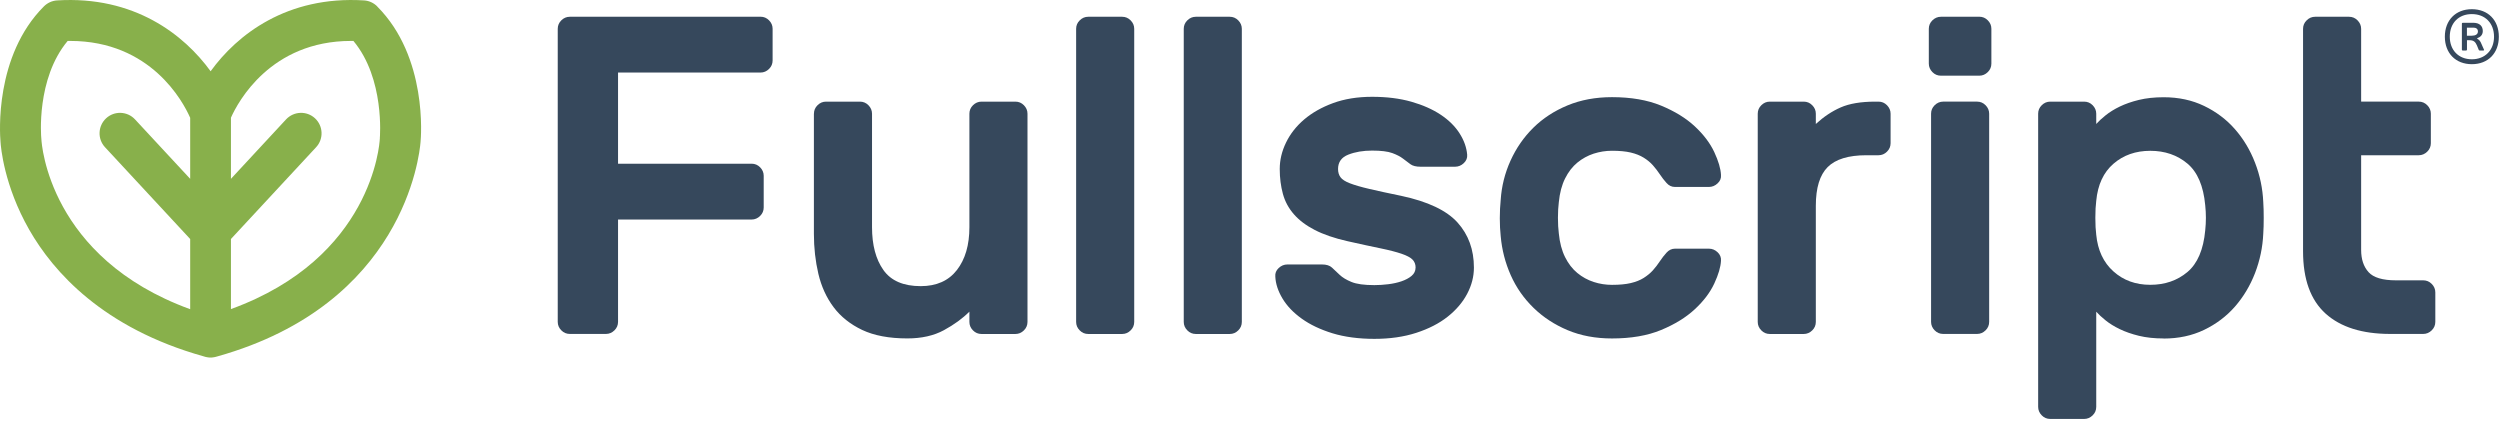
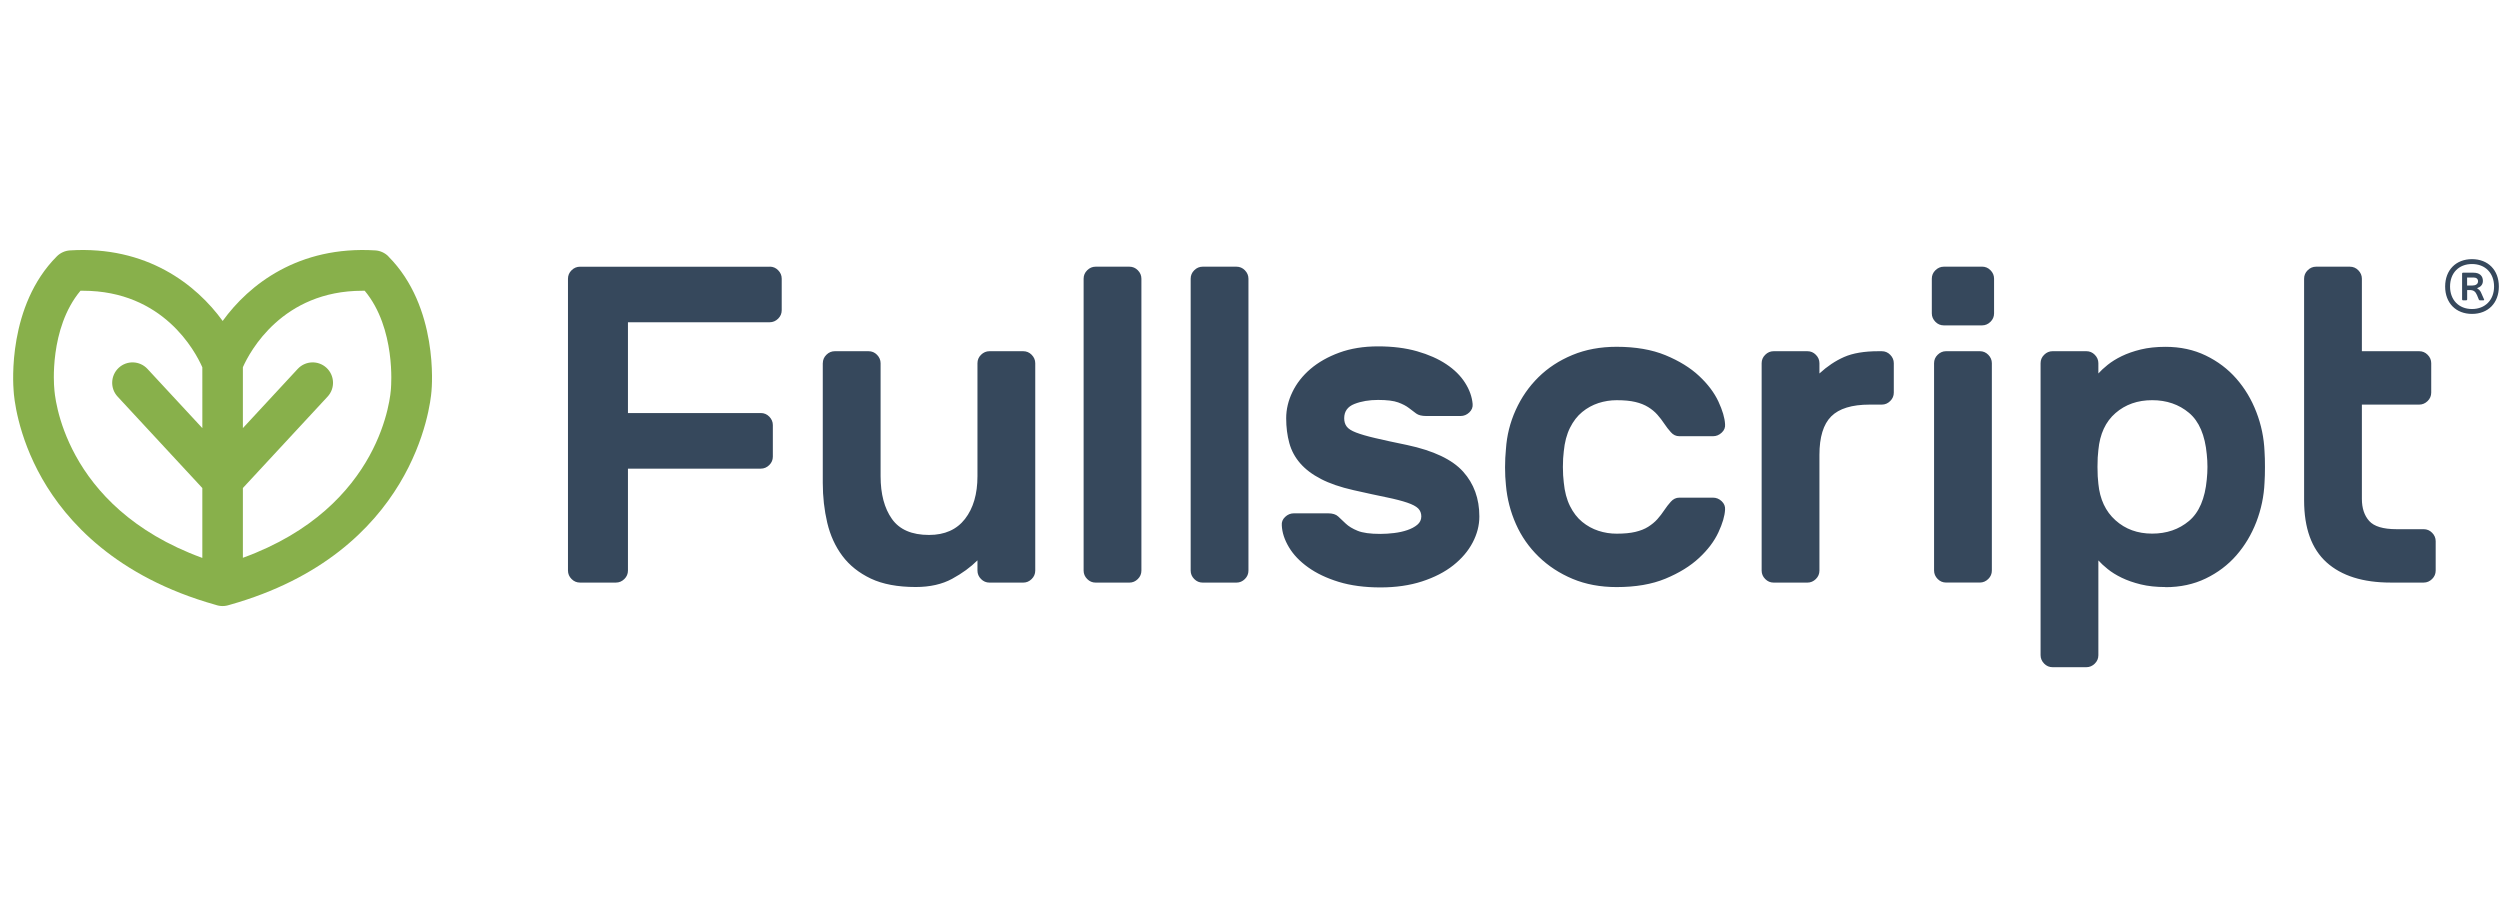
- <svg xmlns="http://www.w3.org/2000/svg" width="272" height="46" viewBox="0 0 272 46" fill="none">
-   <path d="M41.041 0.695C40.66 0.314 40.149 0.077 39.608 0.044C31.224 -0.473 25.796 3.768 22.916 7.753C20.026 3.768 14.604 -0.477 6.214 0.044C5.669 0.077 5.158 0.314 4.777 0.695C-0.607 6.084 -0.019 14.57 0.054 15.399C0.088 16.003 0.435 20.185 3.175 24.985C5.8 29.583 11.217 35.7 22.149 38.769C22.202 38.788 22.265 38.802 22.323 38.822C22.366 38.836 22.405 38.841 22.448 38.85C22.501 38.865 22.559 38.87 22.617 38.88C22.714 38.899 22.815 38.899 22.912 38.899C23.008 38.899 23.1 38.899 23.191 38.88C23.244 38.87 23.293 38.86 23.346 38.855C23.394 38.846 23.437 38.836 23.486 38.822C23.548 38.802 23.611 38.788 23.679 38.769C43.883 33.085 45.634 16.962 45.755 15.453C45.808 14.96 46.546 6.209 41.036 0.7L41.041 0.695ZM20.692 19.457L20.673 19.437L14.691 12.992C13.856 12.09 12.443 12.037 11.545 12.871C10.643 13.711 10.59 15.12 11.425 16.017L20.673 25.984L20.692 26.003V33.635C20.692 33.635 20.678 33.635 20.673 33.635C5.356 28.049 4.526 15.684 4.502 15.139C4.502 15.1 4.492 15.057 4.492 15.018C4.483 14.951 3.908 8.583 7.363 4.453C7.454 4.453 7.541 4.453 7.633 4.453C16.432 4.453 19.93 11.101 20.673 12.775C20.673 12.79 20.688 12.799 20.692 12.814V19.457ZM41.331 15.023C41.331 15.057 41.321 15.1 41.321 15.134C41.292 15.689 40.462 28.049 25.145 33.621C25.136 33.621 25.131 33.621 25.126 33.631V26.003L25.145 25.984L34.393 16.017C35.228 15.12 35.175 13.711 34.273 12.871C33.371 12.037 31.962 12.09 31.122 12.992L25.145 19.437L25.126 19.457V12.814C25.126 12.814 25.14 12.785 25.145 12.765C25.883 11.115 29.429 4.453 38.195 4.453C38.282 4.453 38.364 4.453 38.451 4.453C41.881 8.559 41.331 14.956 41.326 15.018L41.331 15.023Z" fill="#88B04B" />
-   <path d="M82.748 1.819C83.105 1.819 83.414 1.949 83.67 2.21C83.93 2.47 84.06 2.779 84.06 3.131V6.58C84.06 6.937 83.93 7.246 83.67 7.502C83.409 7.758 83.1 7.893 82.748 7.893H67.243V17.811H81.778C82.135 17.811 82.444 17.942 82.7 18.202C82.956 18.463 83.091 18.772 83.091 19.124V22.573C83.091 22.93 82.96 23.239 82.7 23.495C82.439 23.75 82.131 23.885 81.778 23.885H67.243V35.02C67.243 35.377 67.112 35.686 66.852 35.941C66.591 36.197 66.283 36.332 65.93 36.332H61.994C61.637 36.332 61.328 36.202 61.072 35.941C60.812 35.681 60.682 35.372 60.682 35.02V3.136C60.682 2.779 60.812 2.47 61.072 2.214C61.333 1.954 61.642 1.824 61.994 1.824H82.753L82.748 1.819Z" fill="#36485C" />
-   <path d="M88.557 12.37C88.557 12.013 88.687 11.704 88.947 11.449C89.208 11.188 89.517 11.058 89.869 11.058H93.564C93.921 11.058 94.23 11.188 94.486 11.449C94.741 11.709 94.876 12.018 94.876 12.37V24.715C94.876 26.66 95.291 28.218 96.116 29.381C96.941 30.548 98.297 31.132 100.174 31.132C101.891 31.132 103.203 30.548 104.11 29.381C105.017 28.213 105.471 26.66 105.471 24.715V12.37C105.471 12.013 105.601 11.704 105.861 11.449C106.122 11.193 106.431 11.058 106.783 11.058H110.478C110.835 11.058 111.144 11.188 111.4 11.449C111.655 11.709 111.791 12.018 111.791 12.37V35.025C111.791 35.382 111.66 35.691 111.4 35.947C111.139 36.207 110.831 36.337 110.478 36.337H106.783C106.426 36.337 106.117 36.207 105.861 35.947C105.601 35.686 105.471 35.377 105.471 35.025V33.906C104.723 34.654 103.801 35.324 102.702 35.922C101.602 36.521 100.27 36.82 98.717 36.82C96.739 36.82 95.103 36.511 93.805 35.898C92.508 35.281 91.471 34.456 90.694 33.419C89.917 32.381 89.367 31.175 89.039 29.796C88.716 28.416 88.552 26.968 88.552 25.444V12.37H88.557Z" fill="#36485C" />
-   <path d="M123.403 35.025C123.403 35.382 123.273 35.691 123.012 35.946C122.752 36.207 122.443 36.337 122.091 36.337H118.395C118.038 36.337 117.729 36.207 117.474 35.946C117.213 35.686 117.083 35.377 117.083 35.025V3.136C117.083 2.779 117.213 2.47 117.474 2.215C117.734 1.954 118.043 1.824 118.395 1.824H122.091C122.448 1.824 122.756 1.954 123.012 2.215C123.273 2.475 123.403 2.784 123.403 3.136V35.025Z" fill="#36485C" />
-   <path d="M135.111 35.025C135.111 35.382 134.981 35.691 134.721 35.946C134.46 36.207 134.151 36.337 133.799 36.337H130.104C129.747 36.337 129.438 36.207 129.182 35.946C128.922 35.686 128.792 35.377 128.792 35.025V3.136C128.792 2.779 128.922 2.47 129.182 2.215C129.443 1.954 129.752 1.824 130.104 1.824H133.799C134.156 1.824 134.465 1.954 134.721 2.215C134.976 2.475 135.111 2.784 135.111 3.136V35.025Z" fill="#36485C" />
-   <path d="M169.6 21.994C169.538 22.482 169.504 23.046 169.504 23.697C169.504 24.349 169.538 24.913 169.6 25.4C169.697 26.404 169.924 27.262 170.281 27.977C170.638 28.691 171.081 29.265 171.617 29.704C172.152 30.143 172.741 30.466 173.392 30.678C174.039 30.89 174.705 30.992 175.385 30.992C176.195 30.992 176.875 30.929 177.425 30.799C177.975 30.669 178.448 30.485 178.834 30.239C179.22 29.993 179.553 29.723 179.833 29.414C180.108 29.105 180.378 28.758 180.634 28.367C180.827 28.078 181.053 27.784 181.314 27.494C181.574 27.205 181.883 27.055 182.235 27.055H185.931C186.288 27.055 186.601 27.185 186.876 27.446C187.151 27.706 187.272 28.015 187.243 28.367C187.209 29.047 186.968 29.872 186.514 30.847C186.061 31.822 185.357 32.753 184.401 33.64C183.446 34.528 182.221 35.285 180.73 35.903C179.239 36.52 177.459 36.824 175.385 36.824C173.605 36.824 171.998 36.525 170.57 35.927C169.142 35.329 167.902 34.518 166.851 33.495C165.799 32.473 164.969 31.291 164.371 29.945C163.773 28.599 163.406 27.18 163.276 25.69C163.213 25.106 163.179 24.46 163.179 23.746C163.179 23.032 163.213 22.366 163.276 21.753C163.372 20.262 163.729 18.834 164.347 17.474C164.964 16.113 165.789 14.922 166.826 13.899C167.864 12.876 169.103 12.066 170.546 11.468C171.988 10.869 173.6 10.57 175.385 10.57C177.459 10.57 179.239 10.879 180.73 11.492C182.221 12.109 183.446 12.862 184.401 13.754C185.357 14.647 186.061 15.578 186.514 16.548C186.968 17.522 187.209 18.347 187.243 19.027C187.277 19.384 187.156 19.693 186.876 19.949C186.601 20.209 186.283 20.34 185.931 20.34H182.235C181.878 20.34 181.57 20.195 181.314 19.901C181.053 19.611 180.827 19.317 180.634 19.027C180.373 18.637 180.108 18.289 179.833 17.98C179.558 17.672 179.225 17.397 178.834 17.155C178.443 16.914 177.975 16.726 177.425 16.596C176.875 16.466 176.195 16.403 175.385 16.403C174.705 16.403 174.039 16.509 173.392 16.716C172.746 16.929 172.152 17.252 171.617 17.691C171.081 18.13 170.638 18.704 170.281 19.418C169.924 20.132 169.697 20.991 169.6 21.994Z" fill="#36485C" />
-   <path d="M203.057 16.89C201.113 16.89 199.709 17.32 198.85 18.179C197.991 19.037 197.562 20.441 197.562 22.385V35.025C197.562 35.382 197.432 35.691 197.171 35.947C196.911 36.202 196.602 36.337 196.25 36.337H192.554C192.197 36.337 191.889 36.207 191.633 35.947C191.372 35.686 191.242 35.377 191.242 35.025V12.37C191.242 12.013 191.372 11.704 191.633 11.449C191.893 11.188 192.202 11.058 192.554 11.058H196.25C196.607 11.058 196.916 11.188 197.171 11.449C197.432 11.709 197.562 12.018 197.562 12.37V13.489C198.406 12.713 199.304 12.11 200.259 11.69C201.214 11.27 202.468 11.058 204.027 11.058H204.384C204.741 11.058 205.049 11.188 205.305 11.449C205.561 11.709 205.696 12.018 205.696 12.37V15.578C205.696 15.935 205.566 16.244 205.305 16.5C205.045 16.76 204.736 16.89 204.384 16.89H203.057Z" fill="#36485C" />
-   <path d="M215.35 1.819C215.707 1.819 216.016 1.949 216.271 2.21C216.532 2.47 216.662 2.779 216.662 3.131V6.923C216.662 7.28 216.532 7.589 216.271 7.844C216.011 8.1 215.702 8.235 215.35 8.235H211.167C210.81 8.235 210.501 8.105 210.246 7.844C209.99 7.584 209.855 7.275 209.855 6.923V3.136C209.855 2.779 209.985 2.47 210.246 2.214C210.506 1.959 210.815 1.824 211.167 1.824H215.35V1.819ZM216.421 35.02C216.421 35.377 216.291 35.686 216.03 35.941C215.77 36.197 215.461 36.332 215.109 36.332H211.413C211.056 36.332 210.747 36.202 210.492 35.941C210.236 35.681 210.101 35.372 210.101 35.02V12.37C210.101 12.013 210.231 11.704 210.492 11.448C210.752 11.193 211.061 11.057 211.413 11.057H215.109C215.466 11.057 215.774 11.188 216.03 11.448C216.286 11.709 216.421 12.018 216.421 12.37V35.025V35.02Z" fill="#36485C" />
-   <path d="M235.409 36.825C234.405 36.825 233.503 36.728 232.712 36.535C231.921 36.342 231.221 36.096 230.623 35.806C230.025 35.517 229.513 35.199 229.094 34.861C228.674 34.523 228.331 34.205 228.071 33.915V44.268C228.071 44.625 227.941 44.934 227.68 45.19C227.42 45.446 227.111 45.581 226.759 45.581H223.063C222.706 45.581 222.397 45.45 222.142 45.19C221.886 44.929 221.751 44.621 221.751 44.268V12.37C221.751 12.013 221.881 11.704 222.142 11.448C222.402 11.188 222.711 11.058 223.063 11.058H226.759C227.116 11.058 227.424 11.188 227.68 11.448C227.936 11.709 228.071 12.018 228.071 12.37V13.489C228.331 13.2 228.669 12.881 229.094 12.544C229.518 12.206 230.025 11.887 230.623 11.598C231.221 11.309 231.921 11.062 232.712 10.87C233.508 10.677 234.405 10.58 235.409 10.58C237.03 10.58 238.496 10.894 239.808 11.526C241.121 12.158 242.24 13.002 243.161 14.054C244.083 15.105 244.816 16.321 245.347 17.701C245.882 19.081 246.181 20.513 246.244 22.004C246.278 22.491 246.292 23.056 246.292 23.707C246.292 24.358 246.278 24.923 246.244 25.41C246.181 26.901 245.877 28.334 245.347 29.713C244.811 31.093 244.083 32.304 243.161 33.361C242.24 34.412 241.121 35.257 239.808 35.889C238.496 36.52 237.03 36.834 235.409 36.834V36.825ZM239.929 25.058C240.026 24.151 240.026 23.244 239.929 22.337C239.736 20.229 239.085 18.714 237.985 17.793C236.885 16.871 235.539 16.408 233.952 16.408C232.365 16.408 231.028 16.876 229.943 17.817C228.857 18.757 228.235 20.103 228.071 21.85C228.008 22.337 227.974 22.95 227.974 23.697C227.974 24.445 228.008 25.058 228.071 25.545C228.235 27.229 228.857 28.56 229.943 29.53C231.028 30.505 232.365 30.987 233.952 30.987C235.539 30.987 236.885 30.524 237.985 29.602C239.085 28.681 239.736 27.161 239.929 25.058Z" fill="#36485C" />
-   <path d="M250.572 10.947V3.136C250.572 2.779 250.702 2.47 250.963 2.215C251.223 1.954 251.532 1.824 251.884 1.824H255.579C255.936 1.824 256.245 1.954 256.501 2.215C256.757 2.475 256.892 2.784 256.892 3.136V11.057H263.163C263.52 11.057 263.829 11.188 264.085 11.448C264.345 11.709 264.476 12.018 264.476 12.37V15.578C264.476 15.935 264.345 16.244 264.085 16.499C263.824 16.755 263.515 16.89 263.163 16.89H256.892V27.195C256.892 28.198 257.157 29.004 257.692 29.602C258.228 30.201 259.222 30.5 260.684 30.5H263.651C264.008 30.5 264.316 30.63 264.572 30.89C264.832 31.151 264.963 31.46 264.963 31.812V35.02C264.963 35.377 264.832 35.686 264.572 35.941C264.311 36.197 264.003 36.332 263.651 36.332H260.052C257.007 36.332 254.663 35.594 253.027 34.123C251.392 32.646 250.572 30.389 250.572 27.34V10.947Z" fill="#36485C" />
-   <path d="M154.018 29.115C154.018 28.758 153.902 28.464 153.675 28.237C153.449 28.01 153.048 27.798 152.479 27.605C151.91 27.412 151.152 27.214 150.211 27.021C149.266 26.828 148.065 26.568 146.603 26.24C145.17 25.916 143.983 25.506 143.042 25.019C142.097 24.532 141.344 23.963 140.775 23.311C140.206 22.66 139.805 21.922 139.579 21.092C139.352 20.262 139.236 19.36 139.236 18.386C139.236 17.411 139.463 16.451 139.921 15.511C140.375 14.57 141.035 13.73 141.894 12.997C142.758 12.264 143.805 11.67 145.04 11.217C146.275 10.763 147.688 10.532 149.285 10.532C150.882 10.532 152.3 10.71 153.555 11.067C154.804 11.424 155.87 11.897 156.748 12.481C157.626 13.065 158.311 13.74 158.799 14.507C159.286 15.269 159.561 16.041 159.628 16.823C159.662 17.18 159.537 17.488 159.262 17.749C158.987 18.009 158.668 18.14 158.311 18.14H154.558C154.071 18.14 153.704 18.048 153.458 17.869C153.217 17.691 152.947 17.488 152.652 17.262C152.358 17.035 151.967 16.832 151.48 16.654C150.993 16.475 150.26 16.384 149.285 16.384C148.311 16.384 147.447 16.528 146.699 16.823C145.951 17.117 145.58 17.638 145.58 18.386C145.58 18.743 145.667 19.042 145.85 19.288C146.029 19.534 146.371 19.751 146.873 19.944C147.375 20.137 148.074 20.344 148.972 20.552C149.864 20.764 151.027 21.015 152.46 21.309C155.354 21.927 157.395 22.896 158.582 24.213C159.768 25.531 160.362 27.166 160.362 29.115C160.362 30.09 160.116 31.04 159.628 31.966C159.141 32.892 158.432 33.722 157.506 34.456C156.58 35.189 155.441 35.773 154.09 36.212C152.739 36.651 151.22 36.868 149.531 36.868C147.843 36.868 146.289 36.665 144.972 36.26C143.655 35.855 142.541 35.324 141.634 34.673C140.722 34.021 140.022 33.293 139.535 32.478C139.048 31.667 138.787 30.866 138.754 30.09C138.72 29.733 138.84 29.424 139.12 29.163C139.395 28.903 139.714 28.773 140.071 28.773H143.824C144.311 28.773 144.678 28.888 144.919 29.115C145.165 29.342 145.44 29.602 145.749 29.897C146.058 30.191 146.487 30.451 147.042 30.678C147.592 30.905 148.422 31.021 149.531 31.021C150.018 31.021 150.52 30.987 151.041 30.924C151.562 30.861 152.04 30.755 152.479 30.606C152.918 30.456 153.284 30.263 153.574 30.022C153.863 29.781 154.013 29.477 154.013 29.12L154.018 29.115Z" fill="#36485C" />
-   <path d="M271.874 3.991C271.874 5.788 270.702 6.983 268.937 6.983C267.172 6.983 266 5.788 266 3.991C266 2.195 267.179 1 268.937 1C270.696 1 271.874 2.195 271.874 3.991ZM266.536 3.991C266.536 5.459 267.497 6.45 268.937 6.45C270.378 6.45 271.35 5.459 271.35 3.991C271.35 2.524 270.39 1.533 268.937 1.533C267.484 1.533 266.536 2.524 266.536 3.991ZM269.105 2.48C269.76 2.48 270.128 2.821 270.128 3.378C270.128 3.787 269.866 4.041 269.548 4.146C269.48 4.171 269.48 4.19 269.542 4.221C269.76 4.351 269.879 4.512 269.96 4.729L270.253 5.391C270.284 5.459 270.253 5.496 270.184 5.496H269.791C269.742 5.496 269.71 5.472 269.685 5.422L269.486 4.933C269.317 4.561 269.143 4.375 268.675 4.375H268.407V5.404C268.407 5.459 268.376 5.496 268.313 5.496H267.946C267.889 5.496 267.852 5.466 267.852 5.404V2.573C267.852 2.517 267.883 2.48 267.946 2.48H269.112H269.105ZM268.401 3.886H268.918C269.336 3.886 269.598 3.731 269.598 3.422C269.598 3.131 269.386 3.007 269.105 3.007H268.401V3.886Z" fill="#36485C" />
+ <svg xmlns="http://www.w3.org/2000/svg" height="70" viewBox="0 0 190 70" width="190">
+   <g fill="none" fill-rule="nonzero" transform="translate(1 19)">
+     <path d="m28.518.483c-.265-.265-.62-.43-.996-.453-5.826-.359-9.597 2.591-11.599 5.363-2.008-2.772-5.776-5.725-11.605-5.363-.379.023-.734.188-.999.453-3.741 3.749-3.332 9.652-3.282 10.229.023.42.265 3.329 2.169 6.669 1.824 3.198 5.588 7.454 13.184 9.588.037.013.08.024.121.037.03.01.057.013.087.02.037.01.077.013.117.02.067.013.137.013.204.013s.131 0 .194-.013c.037-.007.07-.013.107-.017.033-.007.064-.013.097-.023.044-.013.087-.024.134-.037 14.039-3.953 15.256-15.169 15.34-16.22.037-.342.55-6.43-3.278-10.263zm-14.14 13.052-.013-.013-4.157-4.484c-.58-.628-1.562-.664-2.186-.084-.627.584-.664 1.564-.084 2.188l6.426 6.934.013.013v5.309s-.01 0-.013 0c-10.643-3.886-11.22-12.488-11.237-12.867 0-.027-.007-.057-.007-.084-.007-.047-.406-4.477 1.995-7.35h.188c6.114 0 8.545 4.625 9.061 5.789 0 .01.01.017.013.027zm14.341-3.084c0 .024-.007.054-.007.077-.02.386-.597 8.984-11.24 12.86-.007 0-.01 0-.013.007v-5.306l.013-.013 6.426-6.934c.58-.624.543-1.604-.084-2.188-.627-.581-1.606-.544-2.189.084l-4.153 4.484-.013.013v-4.621s.01-.02.013-.034c.513-1.148 2.977-5.782 9.068-5.782h.178c2.383 2.856 2.001 7.306 1.998 7.35z" fill="#88b04b" />
+     <path d="m57.498 1.265c.248 0 .463.091.64.272.181.181.272.396.272.641v2.4c0 .248-.091.463-.272.641-.181.178-.396.272-.64.272h-10.774v6.9h10.1c.248 0 .463.091.64.272s.272.396.272.641v2.4c0 .248-.091.463-.272.641s-.396.272-.64.272h-10.1v7.746c0 .248-.09.463-.271.641-.181.178-.396.272-.64.272h-2.735c-.248 0-.463-.091-.64-.272-.181-.181-.272-.396-.272-.641v-22.18c0-.248.091-.463.272-.641.181-.181.396-.272.64-.272h14.425zm4.036 7.34c0-.248.09-.463.271-.641.181-.181.396-.272.64-.272h2.568c.248 0 .463.091.64.272s.272.396.272.641v8.588c0 1.353.288 2.437.861 3.245.573.812 1.515 1.218 2.82 1.218 1.193 0 2.105-.406 2.735-1.218.63-.812.946-1.893.946-3.245v-8.588c0-.248.09-.463.271-.641.181-.178.396-.272.641-.272h2.567c.248 0 .463.091.641.272.177.181.272.396.272.641v15.76c0 .248-.091.463-.272.641-.181.181-.395.272-.641.272h-2.567c-.248 0-.463-.091-.641-.272-.181-.181-.271-.396-.271-.641v-.779c-.52.52-1.16.987-1.924 1.403-.764.416-1.69.624-2.769.624-1.374 0-2.511-.215-3.412-.641-.902-.43-1.622-1.003-2.162-1.725-.54-.722-.922-1.561-1.15-2.52-.225-.96-.339-1.967-.339-3.027v-9.095zm24.213 15.76c0 .248-.09.463-.272.641-.181.181-.395.272-.64.272h-2.568c-.248 0-.463-.091-.64-.272-.181-.181-.272-.396-.272-.641v-22.184c0-.248.09-.463.272-.641.181-.181.395-.272.64-.272h2.568c.248 0 .462.091.64.272.181.181.272.396.272.641zm8.135 0c0 .248-.09.463-.271.641-.181.181-.396.272-.641.272h-2.567c-.248 0-.463-.091-.641-.272-.181-.181-.271-.396-.271-.641v-22.184c0-.248.09-.463.271-.641.181-.181.396-.272.641-.272h2.567c.248 0 .463.091.641.272.177.181.271.396.271.641zm23.965-9.065c-.043.339-.067.732-.067 1.185 0 .453.024.846.067 1.185.067.698.225 1.295.473 1.792.248.497.556.896.928 1.201.372.305.781.53 1.233.678.45.148.912.218 1.385.218.563 0 1.035-.044 1.417-.134.382-.091.711-.218.979-.389.268-.171.5-.359.694-.574.191-.215.379-.456.557-.728.134-.201.291-.406.472-.607.181-.201.395-.305.64-.305h2.568c.248 0 .466.091.657.272.191.181.275.396.255.641-.024.473-.191 1.047-.507 1.725-.315.678-.804 1.326-1.468 1.943-.664.618-1.515 1.144-2.551 1.574-1.036.43-2.273.641-3.714.641-1.237 0-2.353-.208-3.346-.624-.992-.416-1.854-.98-2.584-1.691-.731-.711-1.308-1.534-1.723-2.47-.416-.936-.671-1.923-.761-2.96-.044-.406-.067-.856-.067-1.352 0-.497.024-.96.067-1.386.067-1.037.315-2.03.744-2.977.429-.946 1.002-1.775 1.723-2.487.721-.712 1.582-1.275 2.585-1.691 1.002-.416 2.122-.624 3.362-.624 1.441 0 2.678.215 3.714.641 1.036.43 1.887.953 2.551 1.574.664.621 1.153 1.269 1.468 1.943.315.678.483 1.252.507 1.725.024.248-.06.463-.255.641-.191.181-.412.272-.657.272h-2.568c-.248 0-.462-.101-.64-.305-.181-.201-.338-.406-.472-.607-.181-.272-.365-.514-.557-.728-.191-.215-.422-.406-.694-.574-.272-.168-.597-.299-.979-.389-.382-.091-.855-.134-1.417-.134-.472 0-.935.074-1.385.218-.449.148-.862.373-1.233.678-.372.305-.68.705-.928 1.201-.248.497-.406 1.094-.473 1.792zm23.248-3.55c-1.351 0-2.326.299-2.923.896-.597.597-.895 1.574-.895 2.926v8.793c0 .248-.09.463-.272.641-.181.178-.395.272-.64.272h-2.568c-.248 0-.462-.091-.64-.272-.181-.181-.272-.396-.272-.641v-15.76c0-.248.09-.463.272-.641.181-.181.395-.272.64-.272h2.568c.248 0 .463.091.64.272.181.181.272.396.272.641v.779c.586-.54 1.21-.96 1.874-1.252.664-.292 1.535-.44 2.618-.44h.248c.248 0 .462.091.64.272s.272.396.272.641v2.232c0 .248-.09.463-.272.641-.181.181-.395.272-.64.272zm8.542-10.485c.248 0 .463.091.64.272.181.181.272.396.272.641v2.638c0 .248-.09.463-.272.641-.181.178-.395.272-.64.272h-2.907c-.248 0-.463-.091-.64-.272-.178-.181-.272-.396-.272-.641v-2.635c0-.248.09-.463.272-.641.181-.178.395-.272.64-.272h2.907zm.744 23.096c0 .248-.09.463-.272.641-.181.178-.395.272-.64.272h-2.568c-.248 0-.463-.091-.64-.272-.178-.181-.272-.396-.272-.641v-15.757c0-.248.09-.463.272-.641.181-.178.395-.272.64-.272h2.568c.248 0 .462.091.64.272s.272.396.272.641v15.76zm13.194 1.255c-.698 0-1.324-.067-1.874-.201-.55-.134-1.036-.305-1.452-.507-.416-.201-.771-.423-1.062-.658-.292-.235-.53-.456-.711-.658v7.202c0 .248-.09.463-.272.641-.181.178-.395.272-.64.272h-2.568c-.248 0-.463-.091-.64-.272-.178-.181-.272-.396-.272-.641v-22.19c0-.248.09-.463.272-.641.181-.181.395-.272.64-.272h2.568c.248 0 .462.091.64.272.178.181.272.396.272.641v.779c.181-.201.416-.423.711-.658.295-.235.647-.456 1.062-.658.416-.201.902-.373 1.452-.507.553-.134 1.176-.201 1.874-.201 1.126 0 2.145.218 3.057.658.912.44 1.69 1.027 2.33 1.759.641.732 1.15 1.577 1.519 2.537.372.96.58 1.957.623 2.994.024.339.033.732.033 1.185 0 .453-.01.846-.033 1.185-.044 1.037-.255 2.034-.623 2.994-.372.96-.878 1.802-1.519 2.537-.64.732-1.417 1.319-2.33 1.759-.912.44-1.93.658-3.057.658zm3.141-8.185c.067-.631.067-1.262 0-1.893-.134-1.467-.586-2.52-1.351-3.161-.764-.641-1.7-.963-2.802-.963-1.103 0-2.032.325-2.786.98-.755.654-1.187 1.591-1.301 2.806-.044.339-.067.765-.067 1.285 0 .52.024.946.067 1.285.114 1.171.546 2.098 1.301 2.772.754.678 1.683 1.013 2.786 1.013 1.103 0 2.038-.322 2.802-.963.764-.641 1.217-1.698 1.351-3.161zm7.395-9.817v-5.433c0-.248.09-.463.272-.641.181-.181.395-.272.64-.272h2.567c.248 0 .463.091.641.272.178.181.272.396.272.641v5.511h4.357c.248 0 .463.091.641.272.181.181.272.396.272.641v2.232c0 .248-.091.463-.272.641-.181.178-.396.272-.641.272h-4.357v7.169c0 .698.184 1.259.556 1.675.372.416 1.063.624 2.079.624h2.062c.248 0 .462.091.64.272.181.181.272.396.272.641v2.232c0 .248-.091.463-.272.641-.181.178-.395.272-.64.272h-2.501c-2.116 0-3.745-.513-4.881-1.537-1.136-1.027-1.706-2.598-1.706-4.719zm-67.091 12.639c0-.248-.081-.453-.238-.611-.157-.158-.436-.305-.831-.44-.395-.134-.922-.272-1.576-.406-.657-.134-1.491-.315-2.507-.544-.996-.225-1.821-.51-2.474-.849-.657-.339-1.18-.735-1.575-1.188-.395-.453-.674-.967-.831-1.544-.158-.577-.238-1.205-.238-1.883 0-.678.158-1.346.476-2.0.315-.654.774-1.238 1.371-1.749.6-.51 1.328-.923 2.186-1.238.858-.315 1.84-.477 2.95-.477s2.095.124 2.967.373c.868.248 1.609.577 2.219.983.61.406 1.086.876 1.425 1.41.338.53.529 1.067.576 1.611.024.248-.063.463-.254.644-.191.181-.413.272-.661.272h-2.608c-.338 0-.593-.064-.764-.188-.167-.124-.355-.265-.56-.423-.204-.158-.476-.299-.814-.423-.338-.124-.848-.188-1.525-.188-.677 0-1.277.101-1.797.305-.52.205-.778.567-.778 1.087 0 .248.06.456.188.628.124.171.362.322.711.456s.835.279 1.458.423c.62.148 1.428.322 2.424.527 2.011.43 3.429 1.104 4.254 2.02.824.916 1.237 2.054 1.237 3.41 0 .678-.171 1.339-.51 1.983-.338.644-.831 1.222-1.474 1.732-.643.51-1.435.916-2.374 1.222-.939.305-1.994.456-3.168.456-1.173 0-2.253-.141-3.168-.423-.915-.282-1.689-.651-2.319-1.104-.634-.453-1.12-.96-1.458-1.527-.338-.564-.52-1.121-.543-1.661-.024-.248.06-.463.254-.644.191-.181.413-.272.661-.272h2.608c.338 0 .593.081.761.238.171.158.362.339.577.544.215.205.513.386.898.544.382.158.959.238 1.729.238.338 0 .687-.024 1.049-.067s.694-.117.999-.221c.305-.104.559-.238.761-.406.201-.168.305-.379.305-.628zm81.893-17.477c0 1.249-.814 2.081-2.041 2.081-1.226 0-2.041-.832-2.041-2.081s.819-2.081 2.041-2.081c1.222 0 2.041.832 2.041 2.081zm-3.709 0c0 1.021.668 1.71 1.668 1.71 1.001 0 1.677-.689 1.677-1.71 0-1.021-.667-1.71-1.677-1.71-1.01 0-1.668.689-1.668 1.71zm1.785-1.051c.455 0 .711.237.711.625 0 .284-.182.461-.403.534-.047.017-.047.03-.004.052.151.09.234.202.29.353l.204.461c.022.047 0 .073-.048.073h-.273c-.034 0-.056-.017-.074-.052l-.138-.34c-.117-.259-.238-.388-.564-.388h-.186v.715c0 .039-.022.065-.065.065h-.255c-.04 0-.065-.022-.065-.065v-1.969c0-.039.022-.065.065-.065h.81zm-.489.978h.359c.29 0 .472-.108.472-.323 0-.202-.147-.289-.343-.289h-.489z" fill="#36485c" />
+   </g>
</svg>
